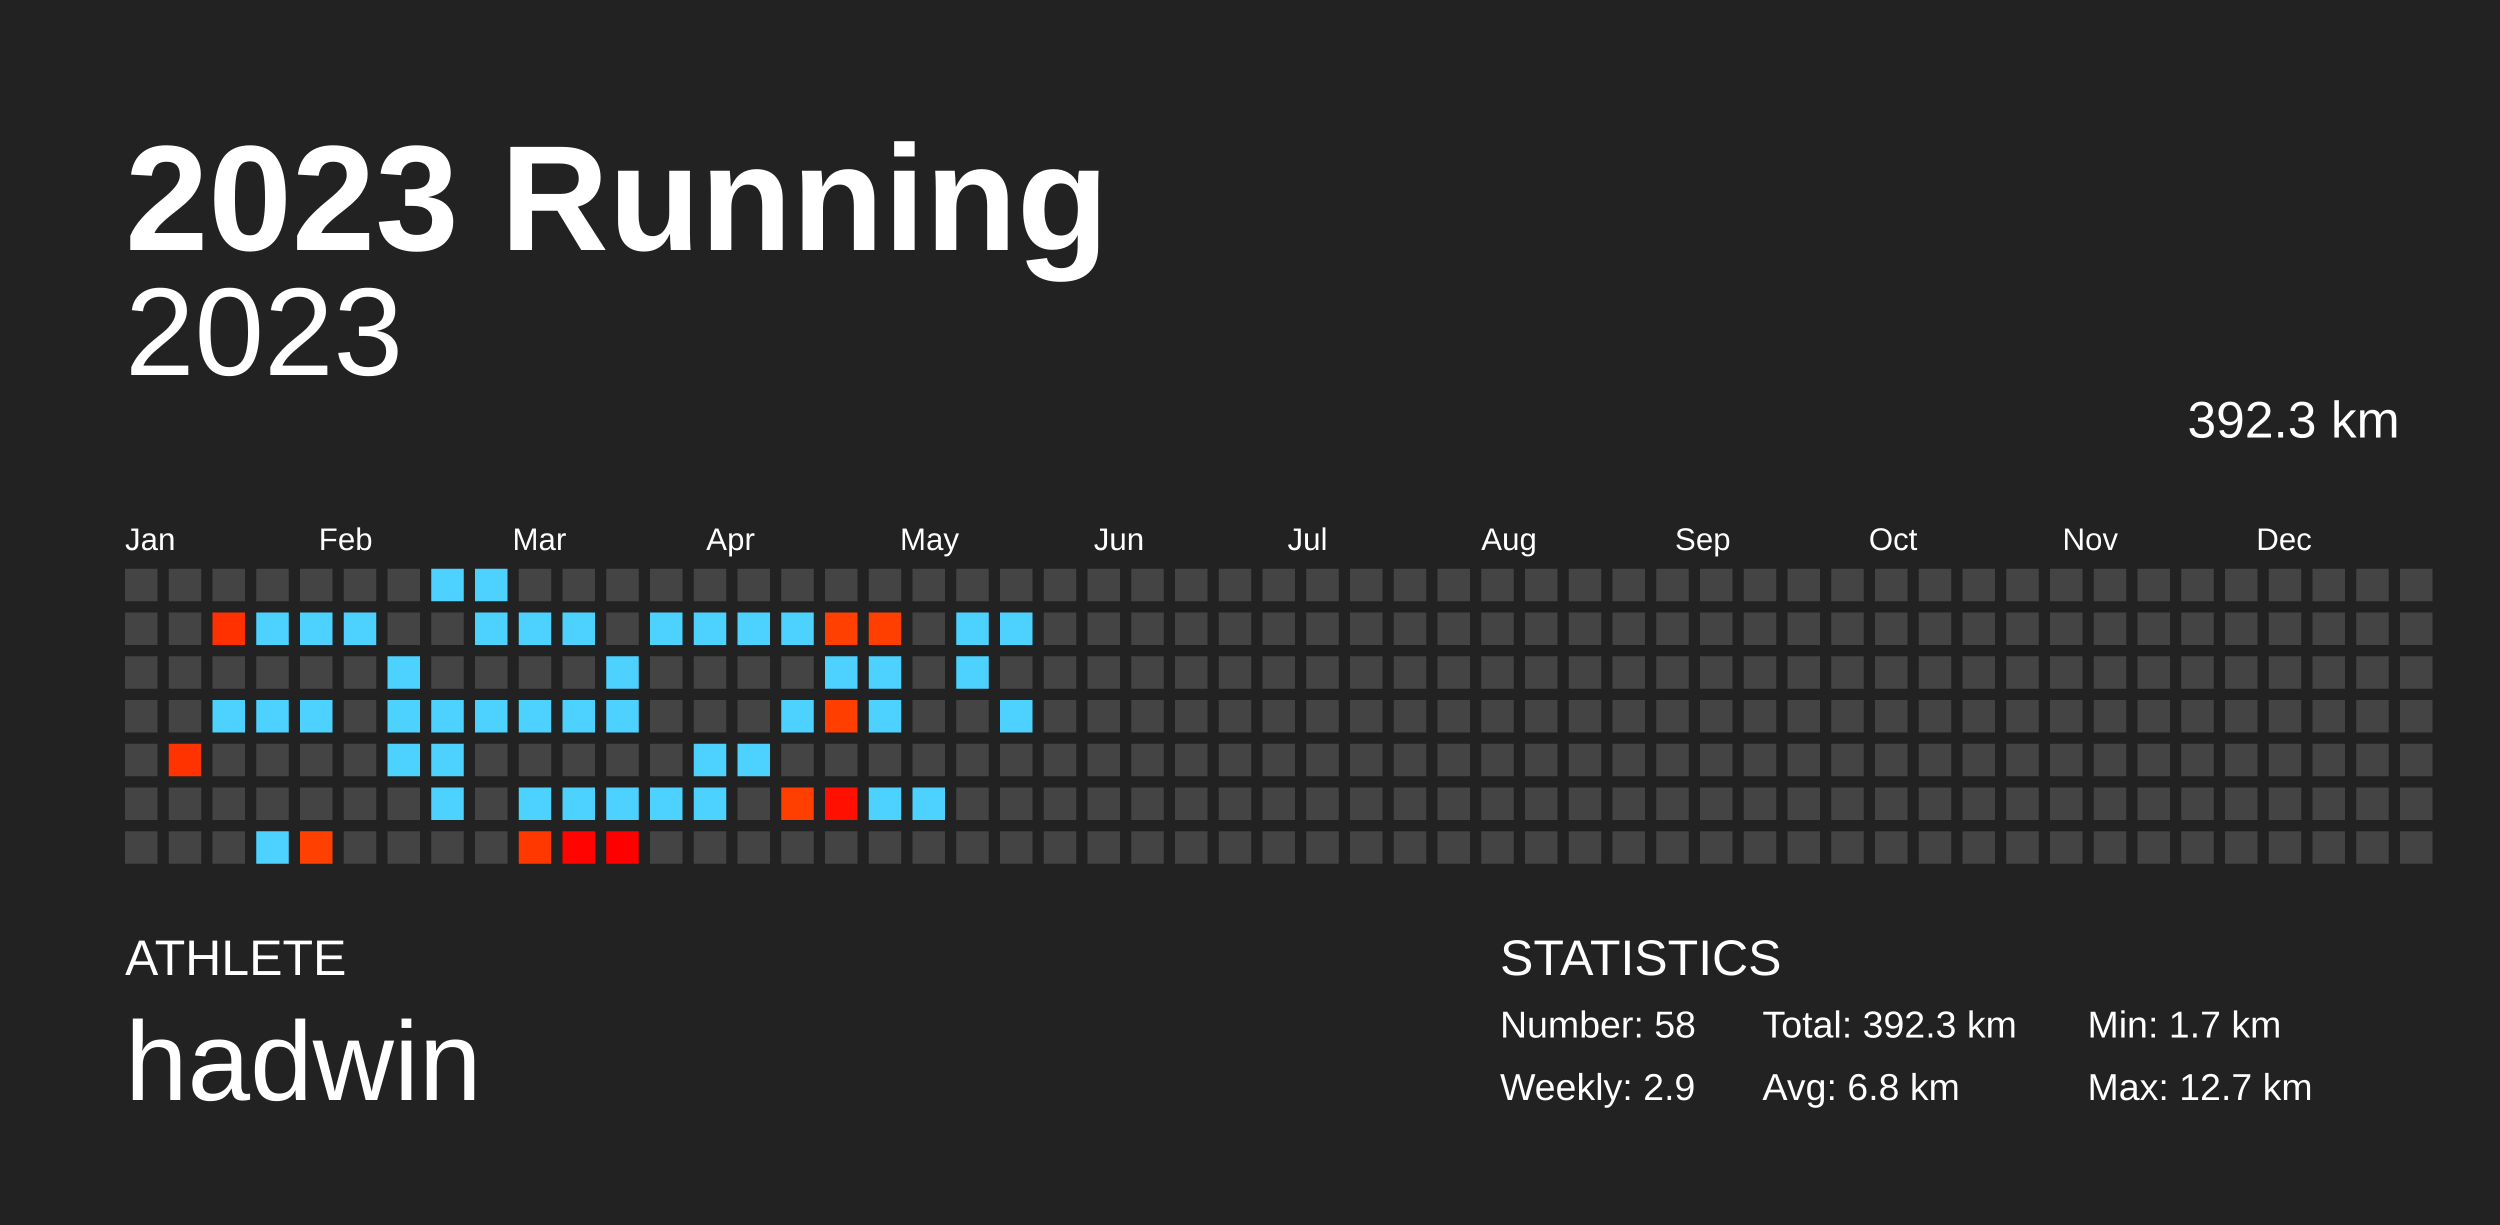
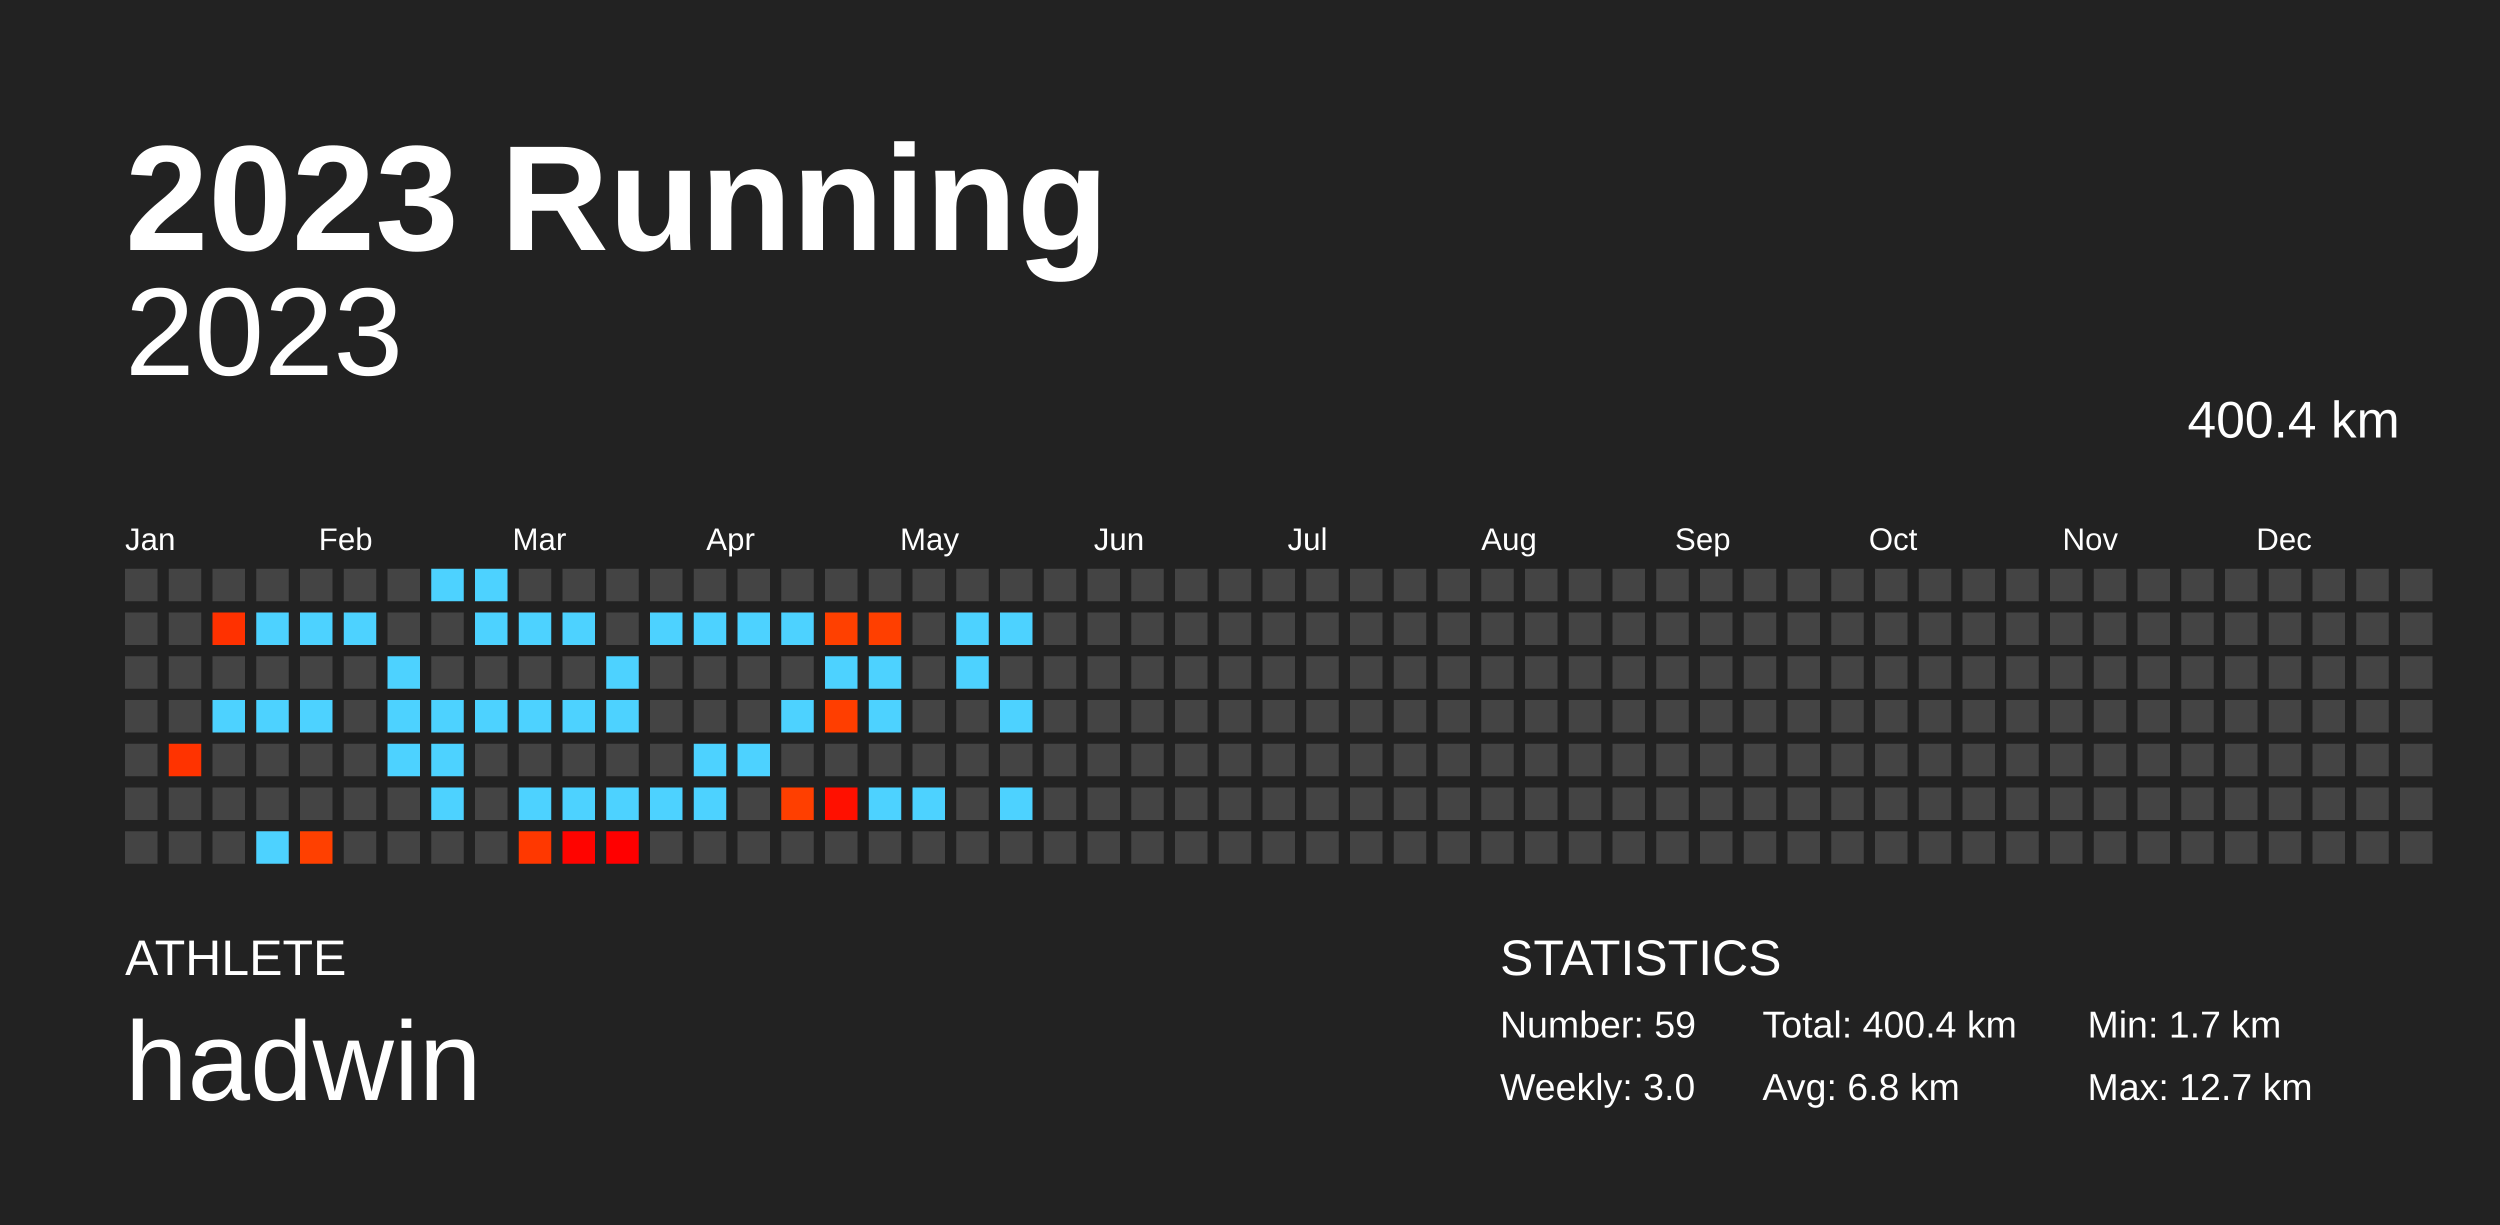
<svg xmlns="http://www.w3.org/2000/svg" baseProfile="full" height="98mm" version="1.1" viewBox="0,0,200,98" width="200mm">
  <defs />
  <rect fill="#222222" height="98" width="200" x="0" y="0" />
  <text fill="#FFFFFF" style="font-size:12px; font-family:Arial; font-weight:bold;" x="10" y="20">2023 Running</text>
  <text fill="#FFFFFF" style="font-size:4px; font-family:Arial" x="10" y="78">ATHLETE</text>
  <text fill="#FFFFFF" style="font-size:9px; font-family:Arial" x="10" y="88">hadwin</text>
  <text fill="#FFFFFF" style="font-size:4px; font-family:Arial" x="120" y="78">STATISTICS</text>
-   <text fill="#FFFFFF" style="font-size:3px; font-family:Arial" x="120" y="83">Number: 58</text>
-   <text fill="#FFFFFF" style="font-size:3px; font-family:Arial" x="120" y="88">Weekly: 2.9</text>
-   <text fill="#FFFFFF" style="font-size:3px; font-family:Arial" x="141" y="83">Total: 392.3 km</text>
+   <text fill="#FFFFFF" style="font-size:3px; font-family:Arial" x="120" y="83">Number: 59</text>
+   <text fill="#FFFFFF" style="font-size:3px; font-family:Arial" x="120" y="88">Weekly: 3.0</text>
+   <text fill="#FFFFFF" style="font-size:3px; font-family:Arial" x="141" y="83">Total: 400.4 km</text>
  <text fill="#FFFFFF" style="font-size:3px; font-family:Arial" x="141" y="88">Avg: 6.8 km</text>
  <text fill="#FFFFFF" style="font-size:3px; font-family:Arial" x="167" y="83">Min: 1.7 km</text>
  <text fill="#FFFFFF" style="font-size:3px; font-family:Arial" x="167" y="88">Max: 12.7 km</text>
  <text alignment-baseline="hanging" fill="#FFFFFF" style="font-size:10.0px; font-family:Arial;" x="10" y="30">2023</text>
-   <text alignment-baseline="hanging" fill="#FFFFFF" style="font-size:4.125px; font-family:Arial;" x="175" y="35">392.3 km</text>
+   <text alignment-baseline="hanging" fill="#FFFFFF" style="font-size:4.125px; font-family:Arial;" x="175" y="35">400.4 km</text>
  <text fill="#FFFFFF" style="font-size:2.5px; font-family:Arial" x="10.0" y="44">Jan</text>
  <text fill="#FFFFFF" style="font-size:2.5px; font-family:Arial" x="25.5" y="44">Feb</text>
  <text fill="#FFFFFF" style="font-size:2.5px; font-family:Arial" x="41.0" y="44">Mar</text>
  <text fill="#FFFFFF" style="font-size:2.5px; font-family:Arial" x="56.5" y="44">Apr</text>
  <text fill="#FFFFFF" style="font-size:2.5px; font-family:Arial" x="72.0" y="44">May</text>
  <text fill="#FFFFFF" style="font-size:2.5px; font-family:Arial" x="87.5" y="44">Jun</text>
  <text fill="#FFFFFF" style="font-size:2.5px; font-family:Arial" x="103.0" y="44">Jul</text>
  <text fill="#FFFFFF" style="font-size:2.5px; font-family:Arial" x="118.5" y="44">Aug</text>
  <text fill="#FFFFFF" style="font-size:2.5px; font-family:Arial" x="134.0" y="44">Sep</text>
  <text fill="#FFFFFF" style="font-size:2.5px; font-family:Arial" x="149.5" y="44">Oct</text>
  <text fill="#FFFFFF" style="font-size:2.5px; font-family:Arial" x="165.0" y="44">Nov</text>
  <text fill="#FFFFFF" style="font-size:2.5px; font-family:Arial" x="180.5" y="44">Dec</text>
  <rect fill="#444444" height="2.6" width="2.6" x="10.0" y="45.5" />
  <rect fill="#444444" height="2.6" width="2.6" x="10.0" y="49.0" />
  <rect fill="#444444" height="2.6" width="2.6" x="10.0" y="52.5" />
  <rect fill="#444444" height="2.6" width="2.6" x="10.0" y="56.0" />
  <rect fill="#444444" height="2.6" width="2.6" x="10.0" y="59.5" />
  <rect fill="#444444" height="2.6" width="2.6" x="10.0" y="63.0" />
  <rect fill="#444444" height="2.6" width="2.6" x="10.0" y="66.5" />
  <rect fill="#444444" height="2.6" width="2.6" x="13.5" y="45.5" />
  <rect fill="#444444" height="2.6" width="2.6" x="13.5" y="49.0" />
  <rect fill="#444444" height="2.6" width="2.6" x="13.5" y="52.5" />
  <rect fill="#444444" height="2.6" width="2.6" x="13.5" y="56.0" />
  <rect fill="#ff3300" height="2.6" width="2.6" x="13.5" y="59.5" />
  <rect fill="#444444" height="2.6" width="2.6" x="13.5" y="63.0" />
  <rect fill="#444444" height="2.6" width="2.6" x="13.5" y="66.5" />
  <rect fill="#444444" height="2.6" width="2.6" x="17.0" y="45.5" />
  <rect fill="#ff3100" height="2.6" width="2.6" x="17.0" y="49.0" />
  <rect fill="#444444" height="2.6" width="2.6" x="17.0" y="52.5" />
  <rect fill="#4dd2ff" height="2.6" width="2.6" x="17.0" y="56.0" />
  <rect fill="#444444" height="2.6" width="2.6" x="17.0" y="59.5" />
  <rect fill="#444444" height="2.6" width="2.6" x="17.0" y="63.0" />
  <rect fill="#444444" height="2.6" width="2.6" x="17.0" y="66.5" />
  <rect fill="#444444" height="2.6" width="2.6" x="20.5" y="45.5" />
  <rect fill="#4dd2ff" height="2.6" width="2.6" x="20.5" y="49.0" />
  <rect fill="#444444" height="2.6" width="2.6" x="20.5" y="52.5" />
  <rect fill="#4dd2ff" height="2.6" width="2.6" x="20.5" y="56.0" />
  <rect fill="#444444" height="2.6" width="2.6" x="20.5" y="59.5" />
  <rect fill="#444444" height="2.6" width="2.6" x="20.5" y="63.0" />
  <rect fill="#4dd2ff" height="2.6" width="2.6" x="20.5" y="66.5" />
  <rect fill="#444444" height="2.6" width="2.6" x="24.0" y="45.5" />
  <rect fill="#4dd2ff" height="2.6" width="2.6" x="24.0" y="49.0" />
  <rect fill="#444444" height="2.6" width="2.6" x="24.0" y="52.5" />
  <rect fill="#4dd2ff" height="2.6" width="2.6" x="24.0" y="56.0" />
  <rect fill="#444444" height="2.6" width="2.6" x="24.0" y="59.5" />
  <rect fill="#444444" height="2.6" width="2.6" x="24.0" y="63.0" />
  <rect fill="#ff4000" height="2.6" width="2.6" x="24.0" y="66.5" />
  <rect fill="#444444" height="2.6" width="2.6" x="27.5" y="45.5" />
  <rect fill="#4dd2ff" height="2.6" width="2.6" x="27.5" y="49.0" />
  <rect fill="#444444" height="2.6" width="2.6" x="27.5" y="52.5" />
  <rect fill="#444444" height="2.6" width="2.6" x="27.5" y="56.0" />
  <rect fill="#444444" height="2.6" width="2.6" x="27.5" y="59.5" />
  <rect fill="#444444" height="2.6" width="2.6" x="27.5" y="63.0" />
  <rect fill="#444444" height="2.6" width="2.6" x="27.5" y="66.5" />
  <rect fill="#444444" height="2.6" width="2.6" x="31.0" y="45.5" />
  <rect fill="#444444" height="2.6" width="2.6" x="31.0" y="49.0" />
  <rect fill="#4dd2ff" height="2.6" width="2.6" x="31.0" y="52.5" />
  <rect fill="#4dd2ff" height="2.6" width="2.6" x="31.0" y="56.0" />
  <rect fill="#4dd2ff" height="2.6" width="2.6" x="31.0" y="59.5" />
  <rect fill="#444444" height="2.6" width="2.6" x="31.0" y="63.0" />
  <rect fill="#444444" height="2.6" width="2.6" x="31.0" y="66.5" />
  <rect fill="#4dd2ff" height="2.6" width="2.6" x="34.5" y="45.5" />
  <rect fill="#444444" height="2.6" width="2.6" x="34.5" y="49.0" />
  <rect fill="#444444" height="2.6" width="2.6" x="34.5" y="52.5" />
  <rect fill="#4dd2ff" height="2.6" width="2.6" x="34.5" y="56.0" />
  <rect fill="#4dd2ff" height="2.6" width="2.6" x="34.5" y="59.5" />
  <rect fill="#4dd2ff" height="2.6" width="2.6" x="34.5" y="63.0" />
  <rect fill="#444444" height="2.6" width="2.6" x="34.5" y="66.5" />
  <rect fill="#4dd2ff" height="2.6" width="2.6" x="38.0" y="45.5" />
  <rect fill="#4dd2ff" height="2.6" width="2.6" x="38.0" y="49.0" />
  <rect fill="#444444" height="2.6" width="2.6" x="38.0" y="52.5" />
  <rect fill="#4dd2ff" height="2.6" width="2.6" x="38.0" y="56.0" />
  <rect fill="#444444" height="2.6" width="2.6" x="38.0" y="59.5" />
  <rect fill="#444444" height="2.6" width="2.6" x="38.0" y="63.0" />
  <rect fill="#444444" height="2.6" width="2.6" x="38.0" y="66.5" />
  <rect fill="#444444" height="2.6" width="2.6" x="41.5" y="45.5" />
  <rect fill="#4dd2ff" height="2.6" width="2.6" x="41.5" y="49.0" />
  <rect fill="#444444" height="2.6" width="2.6" x="41.5" y="52.5" />
  <rect fill="#4dd2ff" height="2.6" width="2.6" x="41.5" y="56.0" />
  <rect fill="#444444" height="2.6" width="2.6" x="41.5" y="59.5" />
  <rect fill="#4dd2ff" height="2.6" width="2.6" x="41.5" y="63.0" />
  <rect fill="#ff3800" height="2.6" width="2.6" x="41.5" y="66.5" />
  <rect fill="#444444" height="2.6" width="2.6" x="45.0" y="45.5" />
  <rect fill="#4dd2ff" height="2.6" width="2.6" x="45.0" y="49.0" />
  <rect fill="#444444" height="2.6" width="2.6" x="45.0" y="52.5" />
  <rect fill="#4dd2ff" height="2.6" width="2.6" x="45.0" y="56.0" />
  <rect fill="#444444" height="2.6" width="2.6" x="45.0" y="59.5" />
  <rect fill="#4dd2ff" height="2.6" width="2.6" x="45.0" y="63.0" />
  <rect fill="#ff0400" height="2.6" width="2.6" x="45.0" y="66.5" />
  <rect fill="#444444" height="2.6" width="2.6" x="48.5" y="45.5" />
  <rect fill="#444444" height="2.6" width="2.6" x="48.5" y="49.0" />
  <rect fill="#4dd2ff" height="2.6" width="2.6" x="48.5" y="52.5" />
  <rect fill="#4dd2ff" height="2.6" width="2.6" x="48.5" y="56.0" />
  <rect fill="#444444" height="2.6" width="2.6" x="48.5" y="59.5" />
  <rect fill="#4dd2ff" height="2.6" width="2.6" x="48.5" y="63.0" />
  <rect fill="#ff0000" height="2.6" width="2.6" x="48.5" y="66.5" />
  <rect fill="#444444" height="2.6" width="2.6" x="52.0" y="45.5" />
  <rect fill="#4dd2ff" height="2.6" width="2.6" x="52.0" y="49.0" />
  <rect fill="#444444" height="2.6" width="2.6" x="52.0" y="52.5" />
  <rect fill="#444444" height="2.6" width="2.6" x="52.0" y="56.0" />
  <rect fill="#444444" height="2.6" width="2.6" x="52.0" y="59.5" />
  <rect fill="#4dd2ff" height="2.6" width="2.6" x="52.0" y="63.0" />
  <rect fill="#444444" height="2.6" width="2.6" x="52.0" y="66.5" />
  <rect fill="#444444" height="2.6" width="2.6" x="55.5" y="45.5" />
  <rect fill="#4dd2ff" height="2.6" width="2.6" x="55.5" y="49.0" />
  <rect fill="#444444" height="2.6" width="2.6" x="55.5" y="52.5" />
  <rect fill="#444444" height="2.6" width="2.6" x="55.5" y="56.0" />
  <rect fill="#4dd2ff" height="2.6" width="2.6" x="55.5" y="59.5" />
  <rect fill="#4dd2ff" height="2.6" width="2.6" x="55.5" y="63.0" />
  <rect fill="#444444" height="2.6" width="2.6" x="55.5" y="66.5" />
  <rect fill="#444444" height="2.6" width="2.6" x="59.0" y="45.5" />
  <rect fill="#4dd2ff" height="2.6" width="2.6" x="59.0" y="49.0" />
  <rect fill="#444444" height="2.6" width="2.6" x="59.0" y="52.5" />
  <rect fill="#444444" height="2.6" width="2.6" x="59.0" y="56.0" />
  <rect fill="#4dd2ff" height="2.6" width="2.6" x="59.0" y="59.5" />
  <rect fill="#444444" height="2.6" width="2.6" x="59.0" y="63.0" />
  <rect fill="#444444" height="2.6" width="2.6" x="59.0" y="66.5" />
  <rect fill="#444444" height="2.6" width="2.6" x="62.5" y="45.5" />
  <rect fill="#4dd2ff" height="2.6" width="2.6" x="62.5" y="49.0" />
  <rect fill="#444444" height="2.6" width="2.6" x="62.5" y="52.5" />
  <rect fill="#4dd2ff" height="2.6" width="2.6" x="62.5" y="56.0" />
  <rect fill="#444444" height="2.6" width="2.6" x="62.5" y="59.5" />
  <rect fill="#ff3f00" height="2.6" width="2.6" x="62.5" y="63.0" />
  <rect fill="#444444" height="2.6" width="2.6" x="62.5" y="66.5" />
  <rect fill="#444444" height="2.6" width="2.6" x="66.0" y="45.5" />
  <rect fill="#ff4000" height="2.6" width="2.6" x="66.0" y="49.0" />
  <rect fill="#4dd2ff" height="2.6" width="2.6" x="66.0" y="52.5" />
  <rect fill="#ff3e00" height="2.6" width="2.6" x="66.0" y="56.0" />
  <rect fill="#444444" height="2.6" width="2.6" x="66.0" y="59.5" />
  <rect fill="#ff1000" height="2.6" width="2.6" x="66.0" y="63.0" />
  <rect fill="#444444" height="2.6" width="2.6" x="66.0" y="66.5" />
  <rect fill="#444444" height="2.6" width="2.6" x="69.5" y="45.5" />
  <rect fill="#ff3f00" height="2.6" width="2.6" x="69.5" y="49.0" />
  <rect fill="#4dd2ff" height="2.6" width="2.6" x="69.5" y="52.5" />
  <rect fill="#4dd2ff" height="2.6" width="2.6" x="69.5" y="56.0" />
  <rect fill="#444444" height="2.6" width="2.6" x="69.5" y="59.5" />
  <rect fill="#4dd2ff" height="2.6" width="2.6" x="69.5" y="63.0" />
  <rect fill="#444444" height="2.6" width="2.6" x="69.5" y="66.5" />
  <rect fill="#444444" height="2.6" width="2.6" x="73.0" y="45.5" />
  <rect fill="#444444" height="2.6" width="2.6" x="73.0" y="49.0" />
  <rect fill="#444444" height="2.6" width="2.6" x="73.0" y="52.5" />
  <rect fill="#444444" height="2.6" width="2.6" x="73.0" y="56.0" />
  <rect fill="#444444" height="2.6" width="2.6" x="73.0" y="59.5" />
  <rect fill="#4dd2ff" height="2.6" width="2.6" x="73.0" y="63.0" />
  <rect fill="#444444" height="2.6" width="2.6" x="73.0" y="66.5" />
  <rect fill="#444444" height="2.6" width="2.6" x="76.5" y="45.5" />
  <rect fill="#4dd2ff" height="2.6" width="2.6" x="76.5" y="49.0" />
  <rect fill="#4dd2ff" height="2.6" width="2.6" x="76.5" y="52.5" />
  <rect fill="#444444" height="2.6" width="2.6" x="76.5" y="56.0" />
  <rect fill="#444444" height="2.6" width="2.6" x="76.5" y="59.5" />
  <rect fill="#444444" height="2.6" width="2.6" x="76.5" y="63.0" />
  <rect fill="#444444" height="2.6" width="2.6" x="76.5" y="66.5" />
  <rect fill="#444444" height="2.6" width="2.6" x="80.0" y="45.5" />
  <rect fill="#4dd2ff" height="2.6" width="2.6" x="80.0" y="49.0" />
  <rect fill="#444444" height="2.6" width="2.6" x="80.0" y="52.5" />
  <rect fill="#4dd2ff" height="2.6" width="2.6" x="80.0" y="56.0" />
  <rect fill="#444444" height="2.6" width="2.6" x="80.0" y="59.5" />
-   <rect fill="#444444" height="2.6" width="2.6" x="80.0" y="63.0" />
+   <rect fill="#4dd2ff" height="2.6" width="2.6" x="80.0" y="63.0" />
  <rect fill="#444444" height="2.6" width="2.6" x="80.0" y="66.5" />
  <rect fill="#444444" height="2.6" width="2.6" x="83.5" y="45.5" />
  <rect fill="#444444" height="2.6" width="2.6" x="83.5" y="49.0" />
  <rect fill="#444444" height="2.6" width="2.6" x="83.5" y="52.5" />
  <rect fill="#444444" height="2.6" width="2.6" x="83.5" y="56.0" />
  <rect fill="#444444" height="2.6" width="2.6" x="83.5" y="59.5" />
  <rect fill="#444444" height="2.6" width="2.6" x="83.5" y="63.0" />
  <rect fill="#444444" height="2.6" width="2.6" x="83.5" y="66.5" />
  <rect fill="#444444" height="2.6" width="2.6" x="87.0" y="45.5" />
  <rect fill="#444444" height="2.6" width="2.6" x="87.0" y="49.0" />
  <rect fill="#444444" height="2.6" width="2.6" x="87.0" y="52.5" />
  <rect fill="#444444" height="2.6" width="2.6" x="87.0" y="56.0" />
  <rect fill="#444444" height="2.6" width="2.6" x="87.0" y="59.5" />
  <rect fill="#444444" height="2.6" width="2.6" x="87.0" y="63.0" />
  <rect fill="#444444" height="2.6" width="2.6" x="87.0" y="66.5" />
  <rect fill="#444444" height="2.6" width="2.6" x="90.5" y="45.5" />
  <rect fill="#444444" height="2.6" width="2.6" x="90.5" y="49.0" />
  <rect fill="#444444" height="2.6" width="2.6" x="90.5" y="52.5" />
  <rect fill="#444444" height="2.6" width="2.6" x="90.5" y="56.0" />
  <rect fill="#444444" height="2.6" width="2.6" x="90.5" y="59.5" />
  <rect fill="#444444" height="2.6" width="2.6" x="90.5" y="63.0" />
  <rect fill="#444444" height="2.6" width="2.6" x="90.5" y="66.5" />
  <rect fill="#444444" height="2.6" width="2.6" x="94.0" y="45.5" />
  <rect fill="#444444" height="2.6" width="2.6" x="94.0" y="49.0" />
  <rect fill="#444444" height="2.6" width="2.6" x="94.0" y="52.5" />
  <rect fill="#444444" height="2.6" width="2.6" x="94.0" y="56.0" />
  <rect fill="#444444" height="2.6" width="2.6" x="94.0" y="59.5" />
  <rect fill="#444444" height="2.6" width="2.6" x="94.0" y="63.0" />
  <rect fill="#444444" height="2.6" width="2.6" x="94.0" y="66.5" />
  <rect fill="#444444" height="2.6" width="2.6" x="97.5" y="45.5" />
  <rect fill="#444444" height="2.6" width="2.6" x="97.5" y="49.0" />
  <rect fill="#444444" height="2.6" width="2.6" x="97.5" y="52.5" />
  <rect fill="#444444" height="2.6" width="2.6" x="97.5" y="56.0" />
  <rect fill="#444444" height="2.6" width="2.6" x="97.5" y="59.5" />
  <rect fill="#444444" height="2.6" width="2.6" x="97.5" y="63.0" />
  <rect fill="#444444" height="2.6" width="2.6" x="97.5" y="66.5" />
  <rect fill="#444444" height="2.6" width="2.6" x="101.0" y="45.5" />
  <rect fill="#444444" height="2.6" width="2.6" x="101.0" y="49.0" />
  <rect fill="#444444" height="2.6" width="2.6" x="101.0" y="52.5" />
  <rect fill="#444444" height="2.6" width="2.6" x="101.0" y="56.0" />
  <rect fill="#444444" height="2.6" width="2.6" x="101.0" y="59.5" />
  <rect fill="#444444" height="2.6" width="2.6" x="101.0" y="63.0" />
  <rect fill="#444444" height="2.6" width="2.6" x="101.0" y="66.5" />
  <rect fill="#444444" height="2.6" width="2.6" x="104.5" y="45.5" />
  <rect fill="#444444" height="2.6" width="2.6" x="104.5" y="49.0" />
  <rect fill="#444444" height="2.6" width="2.6" x="104.5" y="52.5" />
  <rect fill="#444444" height="2.6" width="2.6" x="104.5" y="56.0" />
  <rect fill="#444444" height="2.6" width="2.6" x="104.5" y="59.5" />
  <rect fill="#444444" height="2.6" width="2.6" x="104.5" y="63.0" />
  <rect fill="#444444" height="2.6" width="2.6" x="104.5" y="66.5" />
  <rect fill="#444444" height="2.6" width="2.6" x="108.0" y="45.5" />
  <rect fill="#444444" height="2.6" width="2.6" x="108.0" y="49.0" />
  <rect fill="#444444" height="2.6" width="2.6" x="108.0" y="52.5" />
  <rect fill="#444444" height="2.6" width="2.6" x="108.0" y="56.0" />
  <rect fill="#444444" height="2.6" width="2.6" x="108.0" y="59.5" />
  <rect fill="#444444" height="2.6" width="2.6" x="108.0" y="63.0" />
  <rect fill="#444444" height="2.6" width="2.6" x="108.0" y="66.5" />
  <rect fill="#444444" height="2.6" width="2.6" x="111.5" y="45.5" />
  <rect fill="#444444" height="2.6" width="2.6" x="111.5" y="49.0" />
  <rect fill="#444444" height="2.6" width="2.6" x="111.5" y="52.5" />
  <rect fill="#444444" height="2.6" width="2.6" x="111.5" y="56.0" />
  <rect fill="#444444" height="2.6" width="2.6" x="111.5" y="59.5" />
  <rect fill="#444444" height="2.6" width="2.6" x="111.5" y="63.0" />
  <rect fill="#444444" height="2.6" width="2.6" x="111.5" y="66.5" />
  <rect fill="#444444" height="2.6" width="2.6" x="115.0" y="45.5" />
  <rect fill="#444444" height="2.6" width="2.6" x="115.0" y="49.0" />
  <rect fill="#444444" height="2.6" width="2.6" x="115.0" y="52.5" />
  <rect fill="#444444" height="2.6" width="2.6" x="115.0" y="56.0" />
  <rect fill="#444444" height="2.6" width="2.6" x="115.0" y="59.5" />
  <rect fill="#444444" height="2.6" width="2.6" x="115.0" y="63.0" />
  <rect fill="#444444" height="2.6" width="2.6" x="115.0" y="66.5" />
  <rect fill="#444444" height="2.6" width="2.6" x="118.5" y="45.5" />
  <rect fill="#444444" height="2.6" width="2.6" x="118.5" y="49.0" />
  <rect fill="#444444" height="2.6" width="2.6" x="118.5" y="52.5" />
  <rect fill="#444444" height="2.6" width="2.6" x="118.5" y="56.0" />
  <rect fill="#444444" height="2.6" width="2.6" x="118.5" y="59.5" />
  <rect fill="#444444" height="2.6" width="2.6" x="118.5" y="63.0" />
  <rect fill="#444444" height="2.6" width="2.6" x="118.5" y="66.5" />
  <rect fill="#444444" height="2.6" width="2.6" x="122.0" y="45.5" />
  <rect fill="#444444" height="2.6" width="2.6" x="122.0" y="49.0" />
  <rect fill="#444444" height="2.6" width="2.6" x="122.0" y="52.5" />
  <rect fill="#444444" height="2.6" width="2.6" x="122.0" y="56.0" />
  <rect fill="#444444" height="2.6" width="2.6" x="122.0" y="59.5" />
  <rect fill="#444444" height="2.6" width="2.6" x="122.0" y="63.0" />
  <rect fill="#444444" height="2.6" width="2.6" x="122.0" y="66.5" />
  <rect fill="#444444" height="2.6" width="2.6" x="125.5" y="45.5" />
  <rect fill="#444444" height="2.6" width="2.6" x="125.5" y="49.0" />
  <rect fill="#444444" height="2.6" width="2.6" x="125.5" y="52.5" />
  <rect fill="#444444" height="2.6" width="2.6" x="125.5" y="56.0" />
  <rect fill="#444444" height="2.6" width="2.6" x="125.5" y="59.5" />
  <rect fill="#444444" height="2.6" width="2.6" x="125.5" y="63.0" />
  <rect fill="#444444" height="2.6" width="2.6" x="125.5" y="66.5" />
  <rect fill="#444444" height="2.6" width="2.6" x="129.0" y="45.5" />
  <rect fill="#444444" height="2.6" width="2.6" x="129.0" y="49.0" />
  <rect fill="#444444" height="2.6" width="2.6" x="129.0" y="52.5" />
  <rect fill="#444444" height="2.6" width="2.6" x="129.0" y="56.0" />
  <rect fill="#444444" height="2.6" width="2.6" x="129.0" y="59.5" />
  <rect fill="#444444" height="2.6" width="2.6" x="129.0" y="63.0" />
  <rect fill="#444444" height="2.6" width="2.6" x="129.0" y="66.5" />
  <rect fill="#444444" height="2.6" width="2.6" x="132.5" y="45.5" />
  <rect fill="#444444" height="2.6" width="2.6" x="132.5" y="49.0" />
  <rect fill="#444444" height="2.6" width="2.6" x="132.5" y="52.5" />
  <rect fill="#444444" height="2.6" width="2.6" x="132.5" y="56.0" />
  <rect fill="#444444" height="2.6" width="2.6" x="132.5" y="59.5" />
  <rect fill="#444444" height="2.6" width="2.6" x="132.5" y="63.0" />
  <rect fill="#444444" height="2.6" width="2.6" x="132.5" y="66.5" />
  <rect fill="#444444" height="2.6" width="2.6" x="136.0" y="45.5" />
  <rect fill="#444444" height="2.6" width="2.6" x="136.0" y="49.0" />
  <rect fill="#444444" height="2.6" width="2.6" x="136.0" y="52.5" />
  <rect fill="#444444" height="2.6" width="2.6" x="136.0" y="56.0" />
  <rect fill="#444444" height="2.6" width="2.6" x="136.0" y="59.5" />
  <rect fill="#444444" height="2.6" width="2.6" x="136.0" y="63.0" />
  <rect fill="#444444" height="2.6" width="2.6" x="136.0" y="66.5" />
  <rect fill="#444444" height="2.6" width="2.6" x="139.5" y="45.5" />
  <rect fill="#444444" height="2.6" width="2.6" x="139.5" y="49.0" />
  <rect fill="#444444" height="2.6" width="2.6" x="139.5" y="52.5" />
  <rect fill="#444444" height="2.6" width="2.6" x="139.5" y="56.0" />
  <rect fill="#444444" height="2.6" width="2.6" x="139.5" y="59.5" />
  <rect fill="#444444" height="2.6" width="2.6" x="139.5" y="63.0" />
  <rect fill="#444444" height="2.6" width="2.6" x="139.5" y="66.5" />
  <rect fill="#444444" height="2.6" width="2.6" x="143.0" y="45.5" />
  <rect fill="#444444" height="2.6" width="2.6" x="143.0" y="49.0" />
  <rect fill="#444444" height="2.6" width="2.6" x="143.0" y="52.5" />
  <rect fill="#444444" height="2.6" width="2.6" x="143.0" y="56.0" />
  <rect fill="#444444" height="2.6" width="2.6" x="143.0" y="59.5" />
  <rect fill="#444444" height="2.6" width="2.6" x="143.0" y="63.0" />
  <rect fill="#444444" height="2.6" width="2.6" x="143.0" y="66.5" />
  <rect fill="#444444" height="2.6" width="2.6" x="146.5" y="45.5" />
  <rect fill="#444444" height="2.6" width="2.6" x="146.5" y="49.0" />
  <rect fill="#444444" height="2.6" width="2.6" x="146.5" y="52.5" />
  <rect fill="#444444" height="2.6" width="2.6" x="146.5" y="56.0" />
  <rect fill="#444444" height="2.6" width="2.6" x="146.5" y="59.5" />
  <rect fill="#444444" height="2.6" width="2.6" x="146.5" y="63.0" />
  <rect fill="#444444" height="2.6" width="2.6" x="146.5" y="66.5" />
  <rect fill="#444444" height="2.6" width="2.6" x="150.0" y="45.5" />
  <rect fill="#444444" height="2.6" width="2.6" x="150.0" y="49.0" />
  <rect fill="#444444" height="2.6" width="2.6" x="150.0" y="52.5" />
  <rect fill="#444444" height="2.6" width="2.6" x="150.0" y="56.0" />
  <rect fill="#444444" height="2.6" width="2.6" x="150.0" y="59.5" />
  <rect fill="#444444" height="2.6" width="2.6" x="150.0" y="63.0" />
  <rect fill="#444444" height="2.6" width="2.6" x="150.0" y="66.5" />
  <rect fill="#444444" height="2.6" width="2.6" x="153.5" y="45.5" />
  <rect fill="#444444" height="2.6" width="2.6" x="153.5" y="49.0" />
  <rect fill="#444444" height="2.6" width="2.6" x="153.5" y="52.5" />
  <rect fill="#444444" height="2.6" width="2.6" x="153.5" y="56.0" />
  <rect fill="#444444" height="2.6" width="2.6" x="153.5" y="59.5" />
  <rect fill="#444444" height="2.6" width="2.6" x="153.5" y="63.0" />
  <rect fill="#444444" height="2.6" width="2.6" x="153.5" y="66.5" />
  <rect fill="#444444" height="2.6" width="2.6" x="157.0" y="45.5" />
  <rect fill="#444444" height="2.6" width="2.6" x="157.0" y="49.0" />
  <rect fill="#444444" height="2.6" width="2.6" x="157.0" y="52.5" />
  <rect fill="#444444" height="2.6" width="2.6" x="157.0" y="56.0" />
  <rect fill="#444444" height="2.6" width="2.6" x="157.0" y="59.5" />
  <rect fill="#444444" height="2.6" width="2.6" x="157.0" y="63.0" />
  <rect fill="#444444" height="2.6" width="2.6" x="157.0" y="66.5" />
  <rect fill="#444444" height="2.6" width="2.6" x="160.5" y="45.5" />
  <rect fill="#444444" height="2.6" width="2.6" x="160.5" y="49.0" />
  <rect fill="#444444" height="2.6" width="2.6" x="160.5" y="52.5" />
  <rect fill="#444444" height="2.6" width="2.6" x="160.5" y="56.0" />
  <rect fill="#444444" height="2.6" width="2.6" x="160.5" y="59.5" />
  <rect fill="#444444" height="2.6" width="2.6" x="160.5" y="63.0" />
  <rect fill="#444444" height="2.6" width="2.6" x="160.5" y="66.5" />
  <rect fill="#444444" height="2.6" width="2.6" x="164.0" y="45.5" />
  <rect fill="#444444" height="2.6" width="2.6" x="164.0" y="49.0" />
  <rect fill="#444444" height="2.6" width="2.6" x="164.0" y="52.5" />
  <rect fill="#444444" height="2.6" width="2.6" x="164.0" y="56.0" />
  <rect fill="#444444" height="2.6" width="2.6" x="164.0" y="59.5" />
  <rect fill="#444444" height="2.6" width="2.6" x="164.0" y="63.0" />
  <rect fill="#444444" height="2.6" width="2.6" x="164.0" y="66.5" />
  <rect fill="#444444" height="2.6" width="2.6" x="167.5" y="45.5" />
  <rect fill="#444444" height="2.6" width="2.6" x="167.5" y="49.0" />
  <rect fill="#444444" height="2.6" width="2.6" x="167.5" y="52.5" />
  <rect fill="#444444" height="2.6" width="2.6" x="167.5" y="56.0" />
  <rect fill="#444444" height="2.6" width="2.6" x="167.5" y="59.5" />
  <rect fill="#444444" height="2.6" width="2.6" x="167.5" y="63.0" />
  <rect fill="#444444" height="2.6" width="2.6" x="167.5" y="66.5" />
  <rect fill="#444444" height="2.6" width="2.6" x="171.0" y="45.5" />
  <rect fill="#444444" height="2.6" width="2.6" x="171.0" y="49.0" />
  <rect fill="#444444" height="2.6" width="2.6" x="171.0" y="52.5" />
  <rect fill="#444444" height="2.6" width="2.6" x="171.0" y="56.0" />
  <rect fill="#444444" height="2.6" width="2.6" x="171.0" y="59.5" />
  <rect fill="#444444" height="2.6" width="2.6" x="171.0" y="63.0" />
  <rect fill="#444444" height="2.6" width="2.6" x="171.0" y="66.5" />
  <rect fill="#444444" height="2.6" width="2.6" x="174.5" y="45.5" />
  <rect fill="#444444" height="2.6" width="2.6" x="174.5" y="49.0" />
  <rect fill="#444444" height="2.6" width="2.6" x="174.5" y="52.5" />
  <rect fill="#444444" height="2.6" width="2.6" x="174.5" y="56.0" />
  <rect fill="#444444" height="2.6" width="2.6" x="174.5" y="59.5" />
  <rect fill="#444444" height="2.6" width="2.6" x="174.5" y="63.0" />
  <rect fill="#444444" height="2.6" width="2.6" x="174.5" y="66.5" />
  <rect fill="#444444" height="2.6" width="2.6" x="178.0" y="45.5" />
  <rect fill="#444444" height="2.6" width="2.6" x="178.0" y="49.0" />
  <rect fill="#444444" height="2.6" width="2.6" x="178.0" y="52.5" />
  <rect fill="#444444" height="2.6" width="2.6" x="178.0" y="56.0" />
  <rect fill="#444444" height="2.6" width="2.6" x="178.0" y="59.5" />
  <rect fill="#444444" height="2.6" width="2.6" x="178.0" y="63.0" />
  <rect fill="#444444" height="2.6" width="2.6" x="178.0" y="66.5" />
  <rect fill="#444444" height="2.6" width="2.6" x="181.5" y="45.5" />
  <rect fill="#444444" height="2.6" width="2.6" x="181.5" y="49.0" />
  <rect fill="#444444" height="2.6" width="2.6" x="181.5" y="52.5" />
  <rect fill="#444444" height="2.6" width="2.6" x="181.5" y="56.0" />
  <rect fill="#444444" height="2.6" width="2.6" x="181.5" y="59.5" />
  <rect fill="#444444" height="2.6" width="2.6" x="181.5" y="63.0" />
  <rect fill="#444444" height="2.6" width="2.6" x="181.5" y="66.5" />
  <rect fill="#444444" height="2.6" width="2.6" x="185.0" y="45.5" />
  <rect fill="#444444" height="2.6" width="2.6" x="185.0" y="49.0" />
  <rect fill="#444444" height="2.6" width="2.6" x="185.0" y="52.5" />
  <rect fill="#444444" height="2.6" width="2.6" x="185.0" y="56.0" />
  <rect fill="#444444" height="2.6" width="2.6" x="185.0" y="59.5" />
  <rect fill="#444444" height="2.6" width="2.6" x="185.0" y="63.0" />
  <rect fill="#444444" height="2.6" width="2.6" x="185.0" y="66.5" />
  <rect fill="#444444" height="2.6" width="2.6" x="188.5" y="45.5" />
  <rect fill="#444444" height="2.6" width="2.6" x="188.5" y="49.0" />
  <rect fill="#444444" height="2.6" width="2.6" x="188.5" y="52.5" />
  <rect fill="#444444" height="2.6" width="2.6" x="188.5" y="56.0" />
  <rect fill="#444444" height="2.6" width="2.6" x="188.5" y="59.5" />
  <rect fill="#444444" height="2.6" width="2.6" x="188.5" y="63.0" />
  <rect fill="#444444" height="2.6" width="2.6" x="188.5" y="66.5" />
  <rect fill="#444444" height="2.6" width="2.6" x="192.0" y="45.5" />
  <rect fill="#444444" height="2.6" width="2.6" x="192.0" y="49.0" />
  <rect fill="#444444" height="2.6" width="2.6" x="192.0" y="52.5" />
  <rect fill="#444444" height="2.6" width="2.6" x="192.0" y="56.0" />
  <rect fill="#444444" height="2.6" width="2.6" x="192.0" y="59.5" />
  <rect fill="#444444" height="2.6" width="2.6" x="192.0" y="63.0" />
  <rect fill="#444444" height="2.6" width="2.6" x="192.0" y="66.5" />
</svg>
